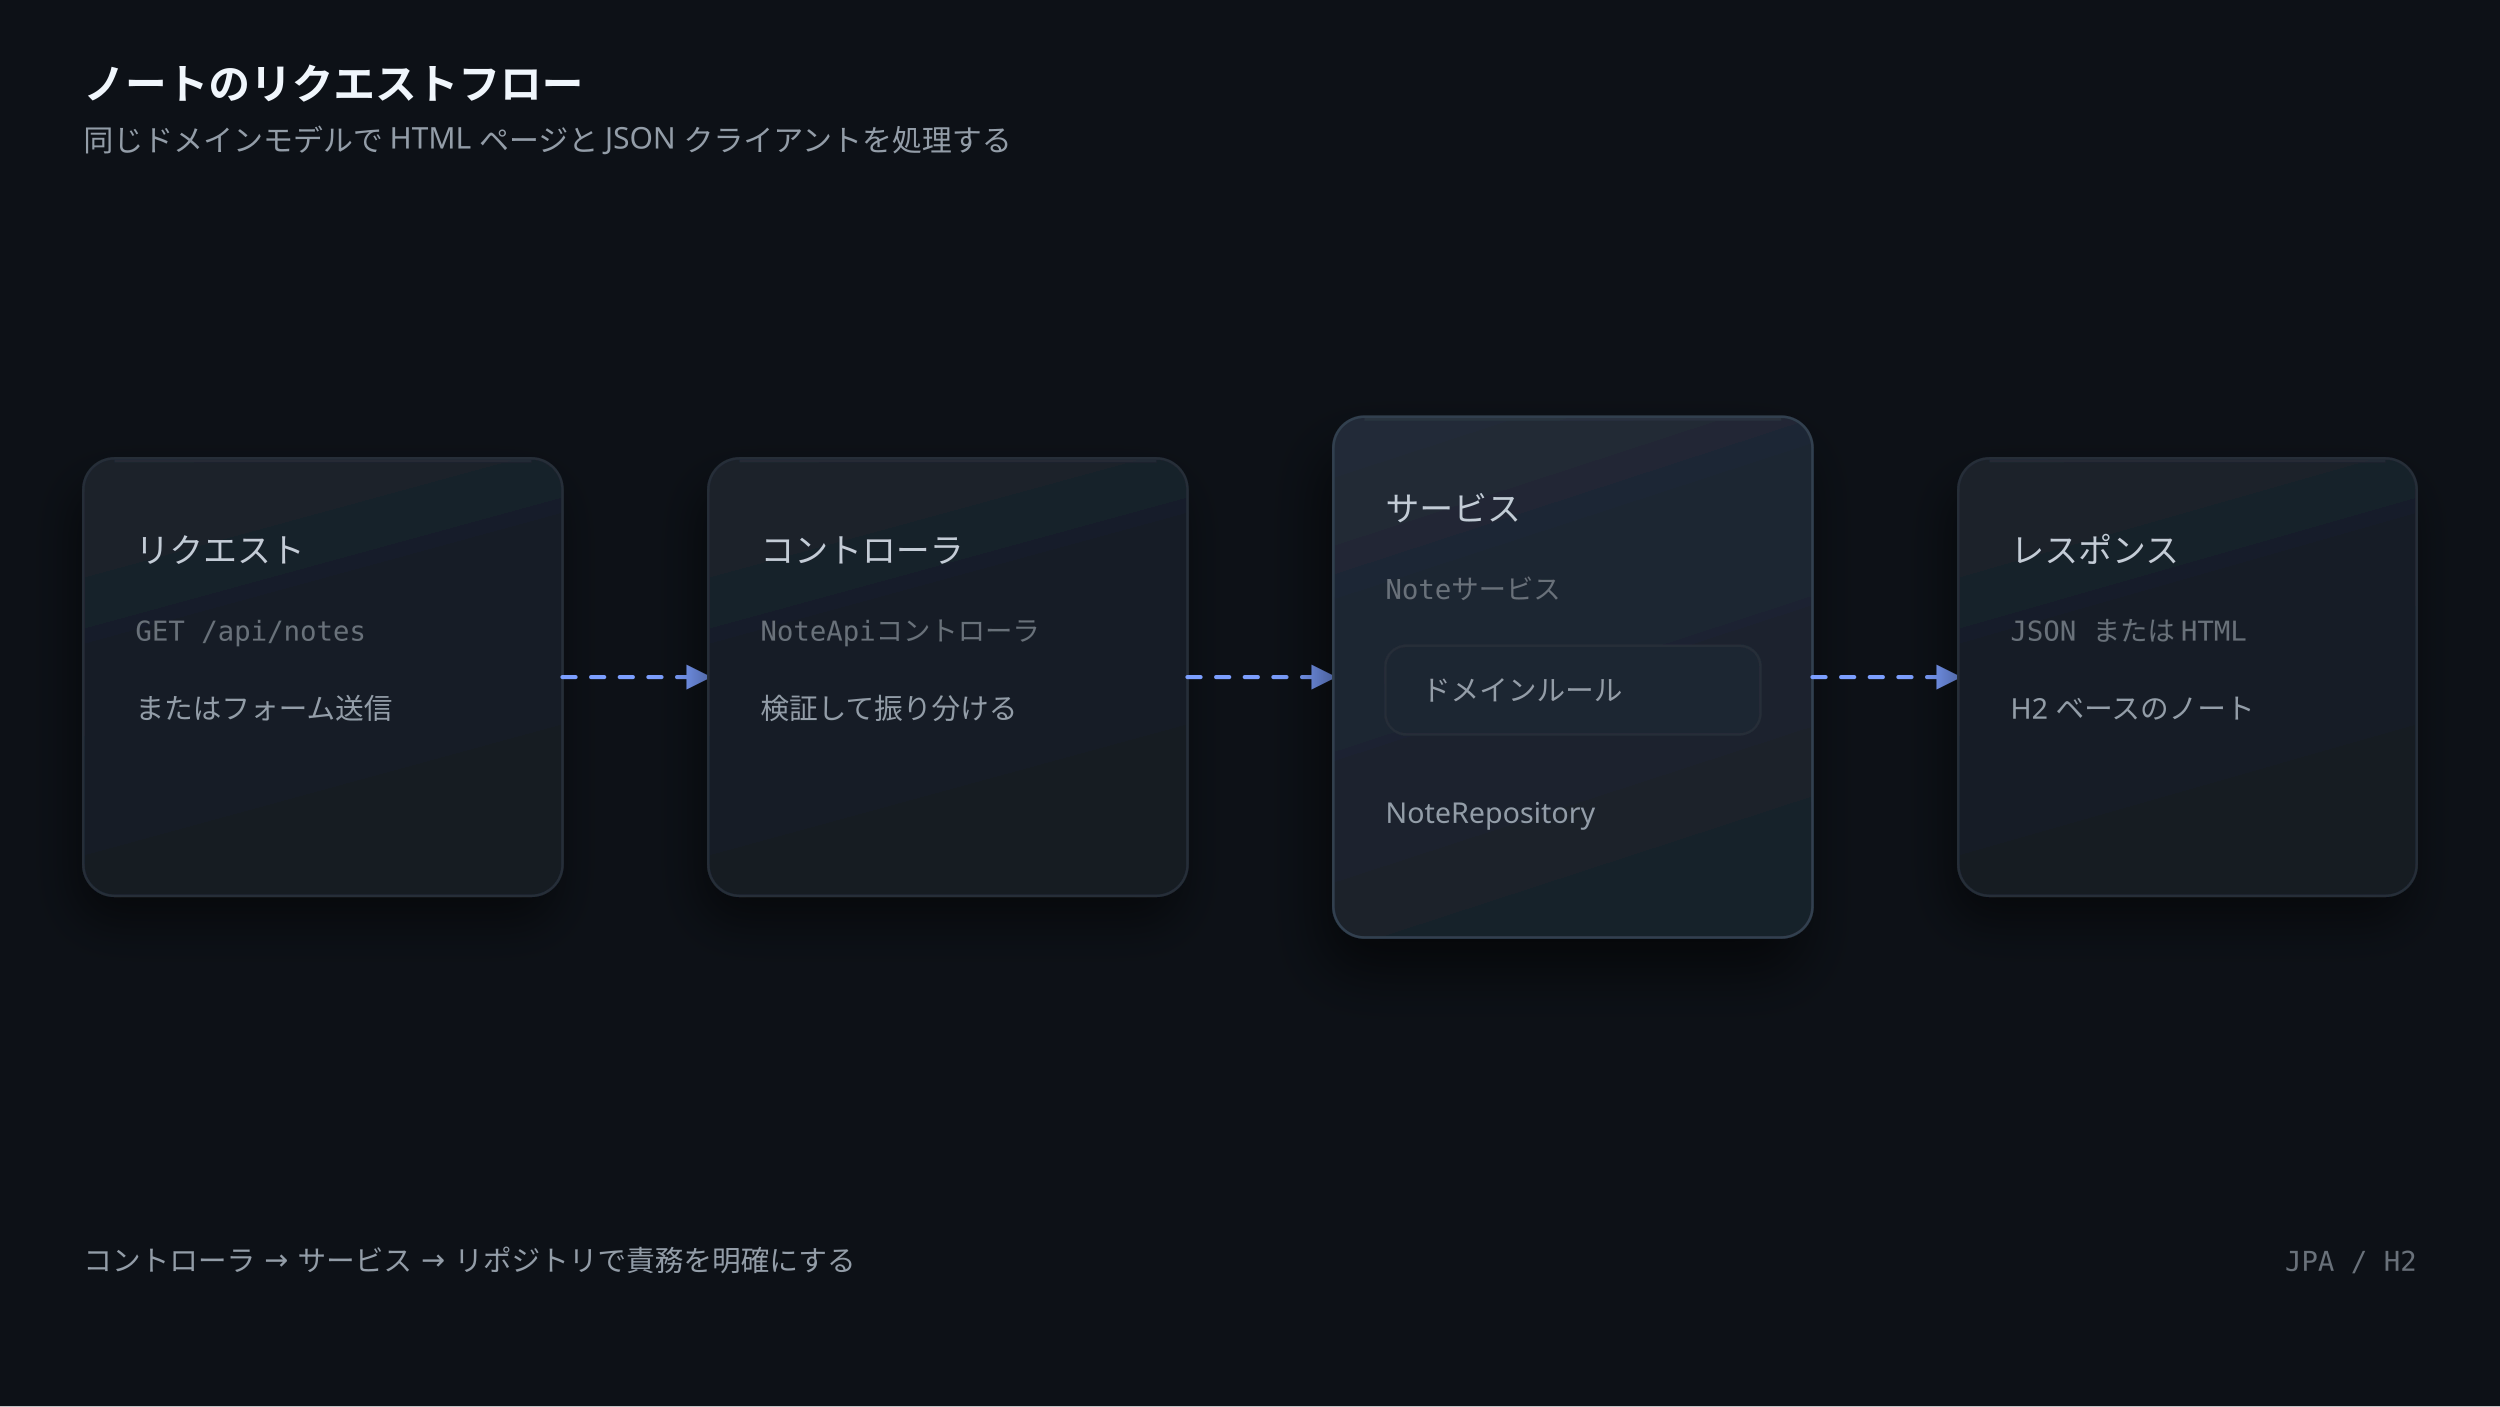
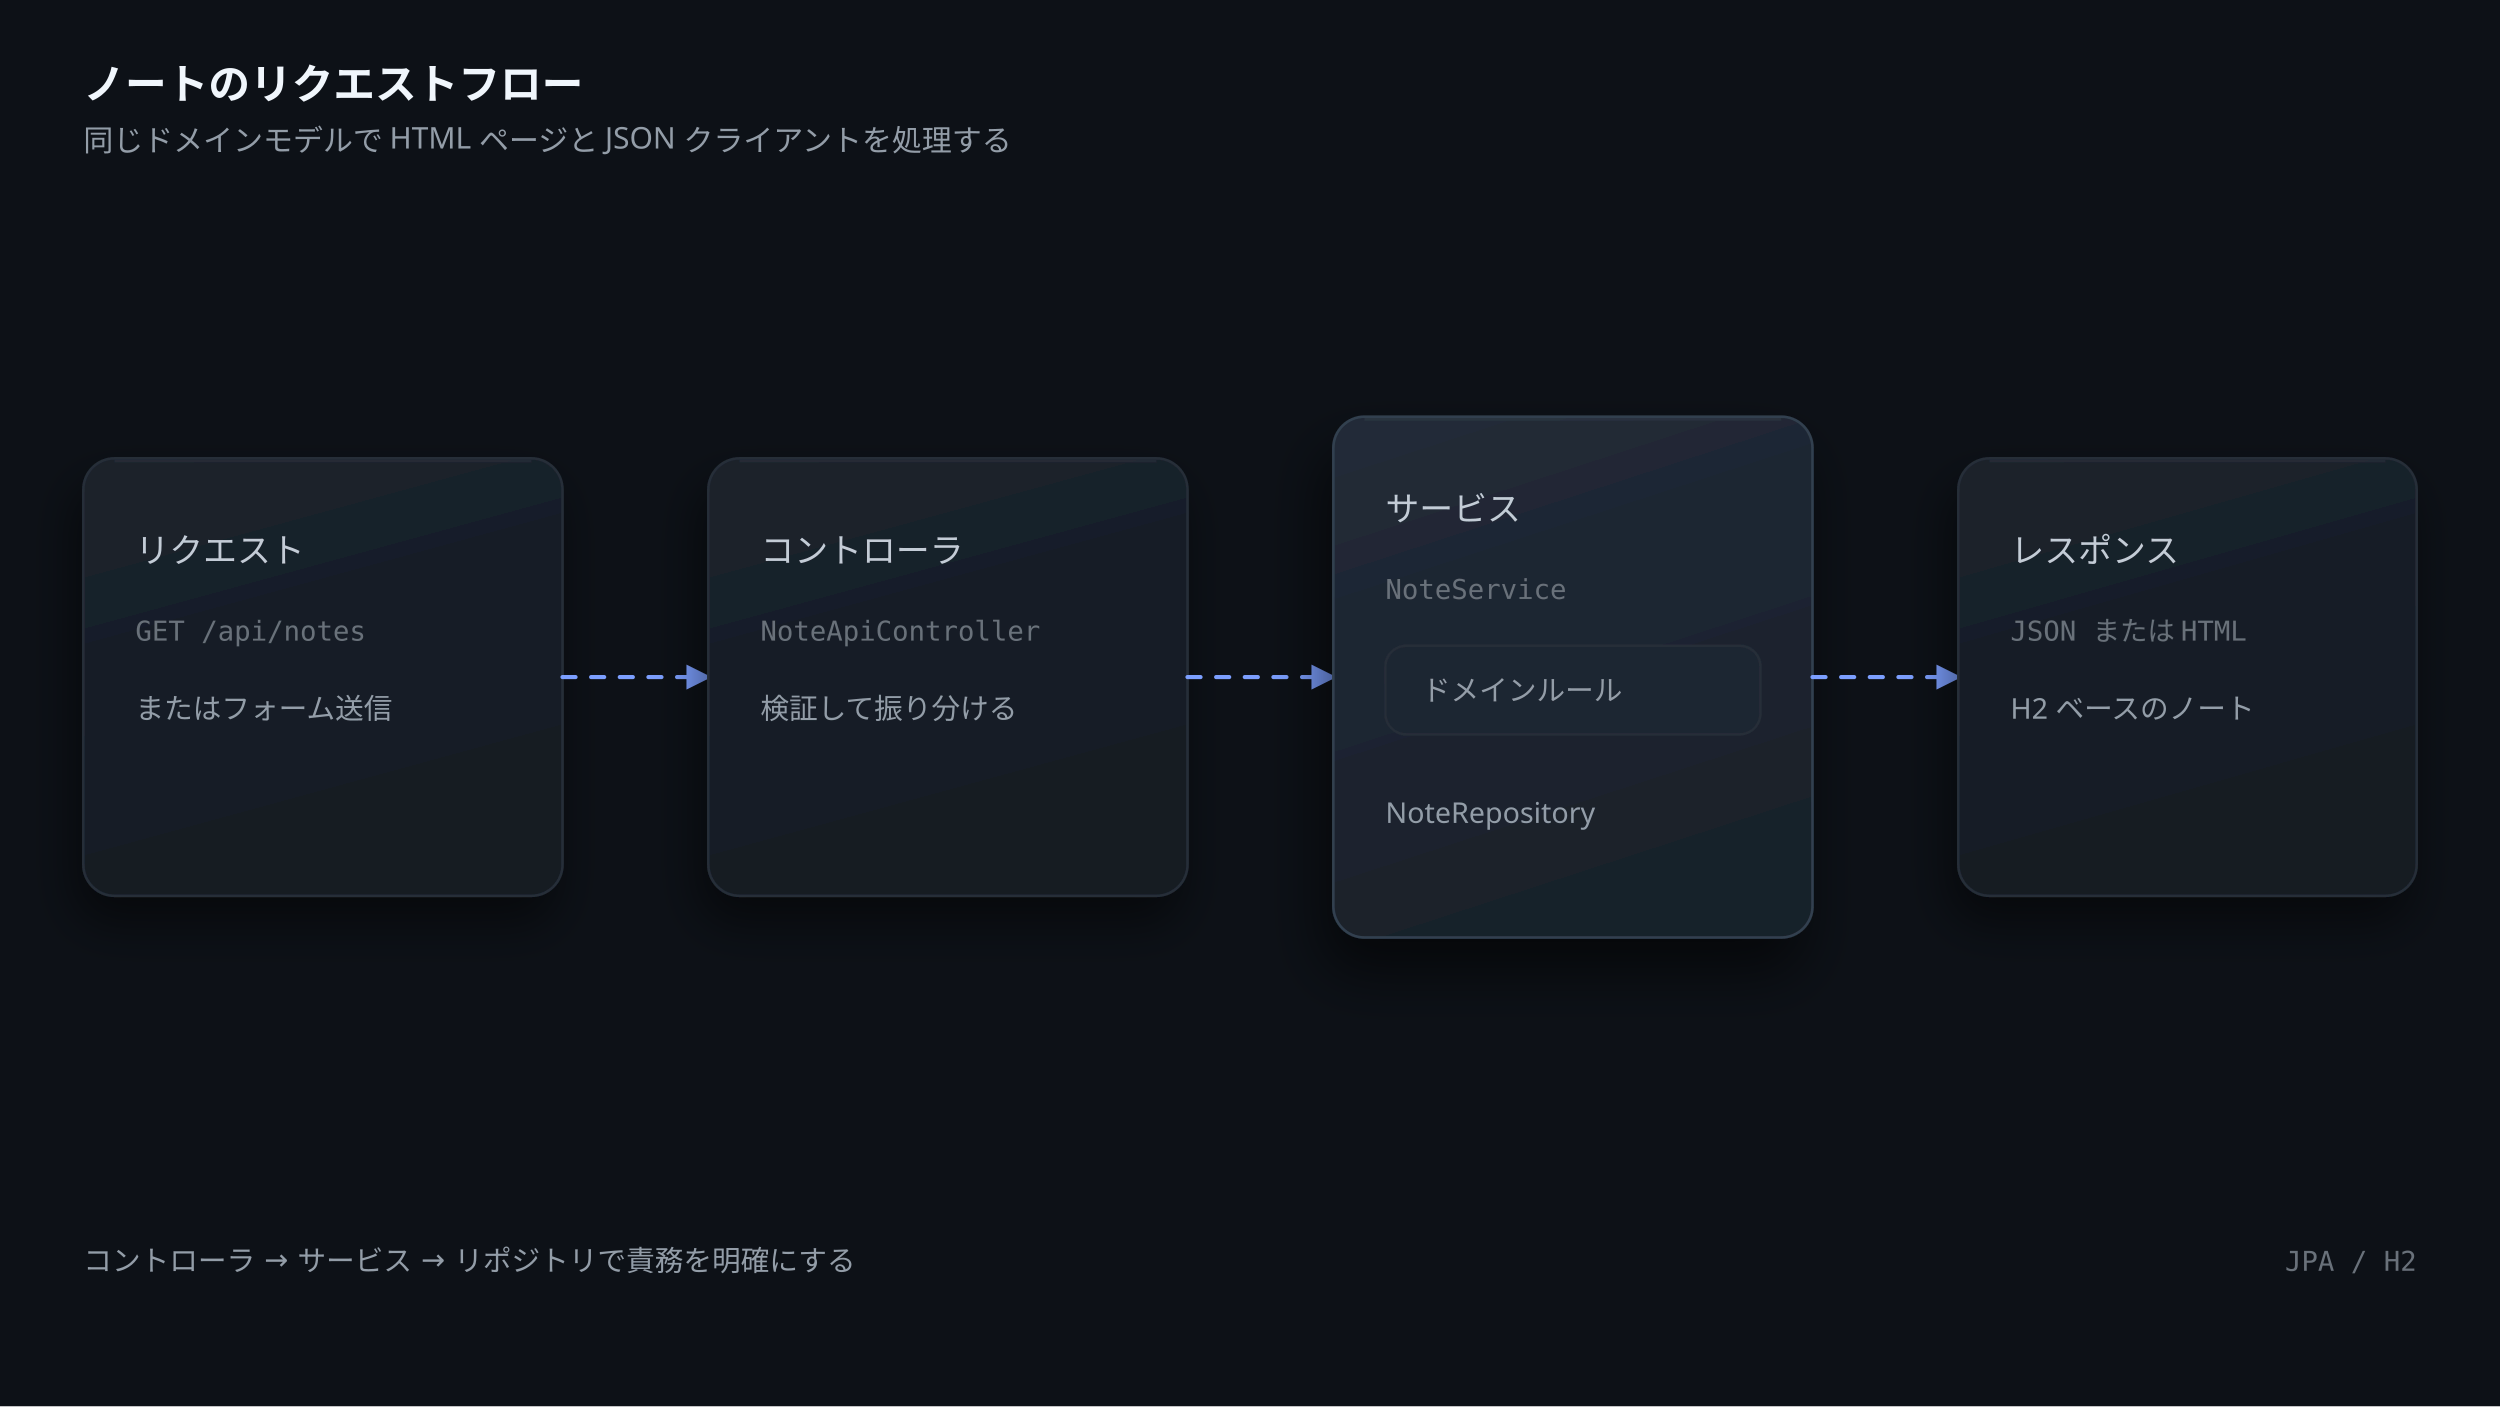
<svg xmlns="http://www.w3.org/2000/svg" width="960" height="540" viewBox="0 0 960 540" role="img" aria-labelledby="rf-ja-title rf-ja-subtitle">
  <style>.rf-ja-bg{fill:#0d1117}.rf-ja-card{fill:url(#rf-ja-s);stroke:#252d38;stroke-width:1}.rf-ja-lead{fill:url(#rf-ja-sl);stroke:#33404f;stroke-width:1}.rf-ja-inner{fill:#1e2530;stroke:#252d38;stroke-width:1}.rf-ja-text{font:600 16px Pretendard,system-ui,sans-serif;fill:#f0f6fc}.rf-ja-sub{font:400 11.5px Pretendard,system-ui,sans-serif;fill:#939da8}.rf-ja-name{font:500 13px Pretendard,system-ui,sans-serif;fill:#c3ccd6}.rf-ja-label{font:400 11px Pretendard,system-ui,sans-serif;fill:#939da8}.rf-ja-value{font:400 10.5px ui-monospace,SFMono-Regular,Menlo,monospace;fill:#69717a}.rf-ja-flow{fill:none;stroke:#7c9fff;stroke-width:1.6;stroke-linecap:round;stroke-linejoin:round;stroke-dasharray:5 6;animation:rf-ja-dash 2s linear infinite}.rf-ja-top{stroke:rgba(255,255,255,.05);stroke-width:1}@keyframes rf-ja-dash{to{stroke-dashoffset:-22}}@media (prefers-reduced-motion:reduce){.rf-ja-flow{animation:none}}</style>
  <defs>
    <filter id="rf-ja-sh" x="-30%" y="-30%" width="160%" height="170%">
      <feDropShadow dx="-3" dy="10" stdDeviation="9" flood-color="#000" flood-opacity=".5" />
    </filter>
    <filter id="rf-ja-shl" x="-30%" y="-30%" width="160%" height="180%">
      <feDropShadow dx="-4" dy="13" stdDeviation="11" flood-color="#000" flood-opacity=".58" />
    </filter>
    <linearGradient id="rf-ja-s" x1="0" y1="0" x2=".3" y2="1">
      <stop offset="0" stop-color="#1b222c" />
      <stop offset="1" stop-color="#151b23" />
    </linearGradient>
    <linearGradient id="rf-ja-sl" x1="0" y1="0" x2=".3" y2="1">
      <stop offset="0" stop-color="#222b38" />
      <stop offset="1" stop-color="#19202a" />
    </linearGradient>
    <marker id="rf-ja-ta" viewBox="0 0 8 8" refX="7" refY="4" markerWidth="6" markerHeight="6" orient="auto-start-reverse">
      <path d="M0,0 L8,4 L0,8 z" fill="#7c9fff" />
    </marker>
  </defs>
  <rect width="960" height="540" fill="#0d1117" />
  <text class="rf-ja-text" x="32" y="38">ノートのリクエストフロー</text>
  <text class="rf-ja-sub" x="32" y="58">同じドメインモデルで HTML ページと JSON クライアントを処理する</text>
  <g filter="url(#rf-ja-sh)">
    <rect class="rf-ja-card" x="32" y="176" width="184" height="168" rx="12" />
    <path class="rf-ja-top" d="M44 177H204" />
    <text class="rf-ja-name" x="52" y="216">リクエスト</text>
    <text class="rf-ja-value" x="52" y="246">GET /api/notes</text>
    <text class="rf-ja-label" x="52" y="276">またはフォーム送信</text>
  </g>
  <path class="rf-ja-flow" d="M216 260H272" marker-end="url(#rf-ja-ta)" />
  <g filter="url(#rf-ja-sh)">
    <rect class="rf-ja-card" x="272" y="176" width="184" height="168" rx="12" />
    <path class="rf-ja-top" d="M284 177H444" />
    <text class="rf-ja-name" x="292" y="216">コントローラ</text>
-     <text class="rf-ja-value" x="292" y="246">NoteApiコントローラ</text>
+     <text class="rf-ja-value" x="292" y="246">NoteApiController</text>
    <text class="rf-ja-label" x="292" y="276">検証して振り分ける</text>
  </g>
  <path class="rf-ja-flow" d="M456 260H512" marker-end="url(#rf-ja-ta)" />
  <g filter="url(#rf-ja-shl)">
    <rect class="rf-ja-lead" x="512" y="160" width="184" height="200" rx="12" />
    <path class="rf-ja-top" d="M524 161H684" />
    <text class="rf-ja-name" x="532" y="200">サービス</text>
-     <text class="rf-ja-value" x="532" y="230">Noteサービス</text>
+     <text class="rf-ja-value" x="532" y="230">NoteService</text>
    <rect class="rf-ja-inner" x="532" y="248" width="144" height="34" rx="8" />
    <text class="rf-ja-label" x="546" y="269">ドメインルール</text>
    <text class="rf-ja-label" x="532" y="316">NoteRepository</text>
  </g>
  <path class="rf-ja-flow" d="M696 260H752" marker-end="url(#rf-ja-ta)" />
  <g filter="url(#rf-ja-sh)">
    <rect class="rf-ja-card" x="752" y="176" width="176" height="168" rx="12" />
    <path class="rf-ja-top" d="M764 177H916" />
    <text class="rf-ja-name" x="772" y="216">レスポンス</text>
    <text class="rf-ja-value" x="772" y="246">JSON または HTML</text>
    <text class="rf-ja-label" x="772" y="276">H2 ベースのノート</text>
  </g>
  <text class="rf-ja-label" x="32" y="488">コントローラ → サービス → リポジトリで責務を明確にする</text>
  <text class="rf-ja-value" x="928" y="488" text-anchor="end">JPA / H2</text>
</svg>
